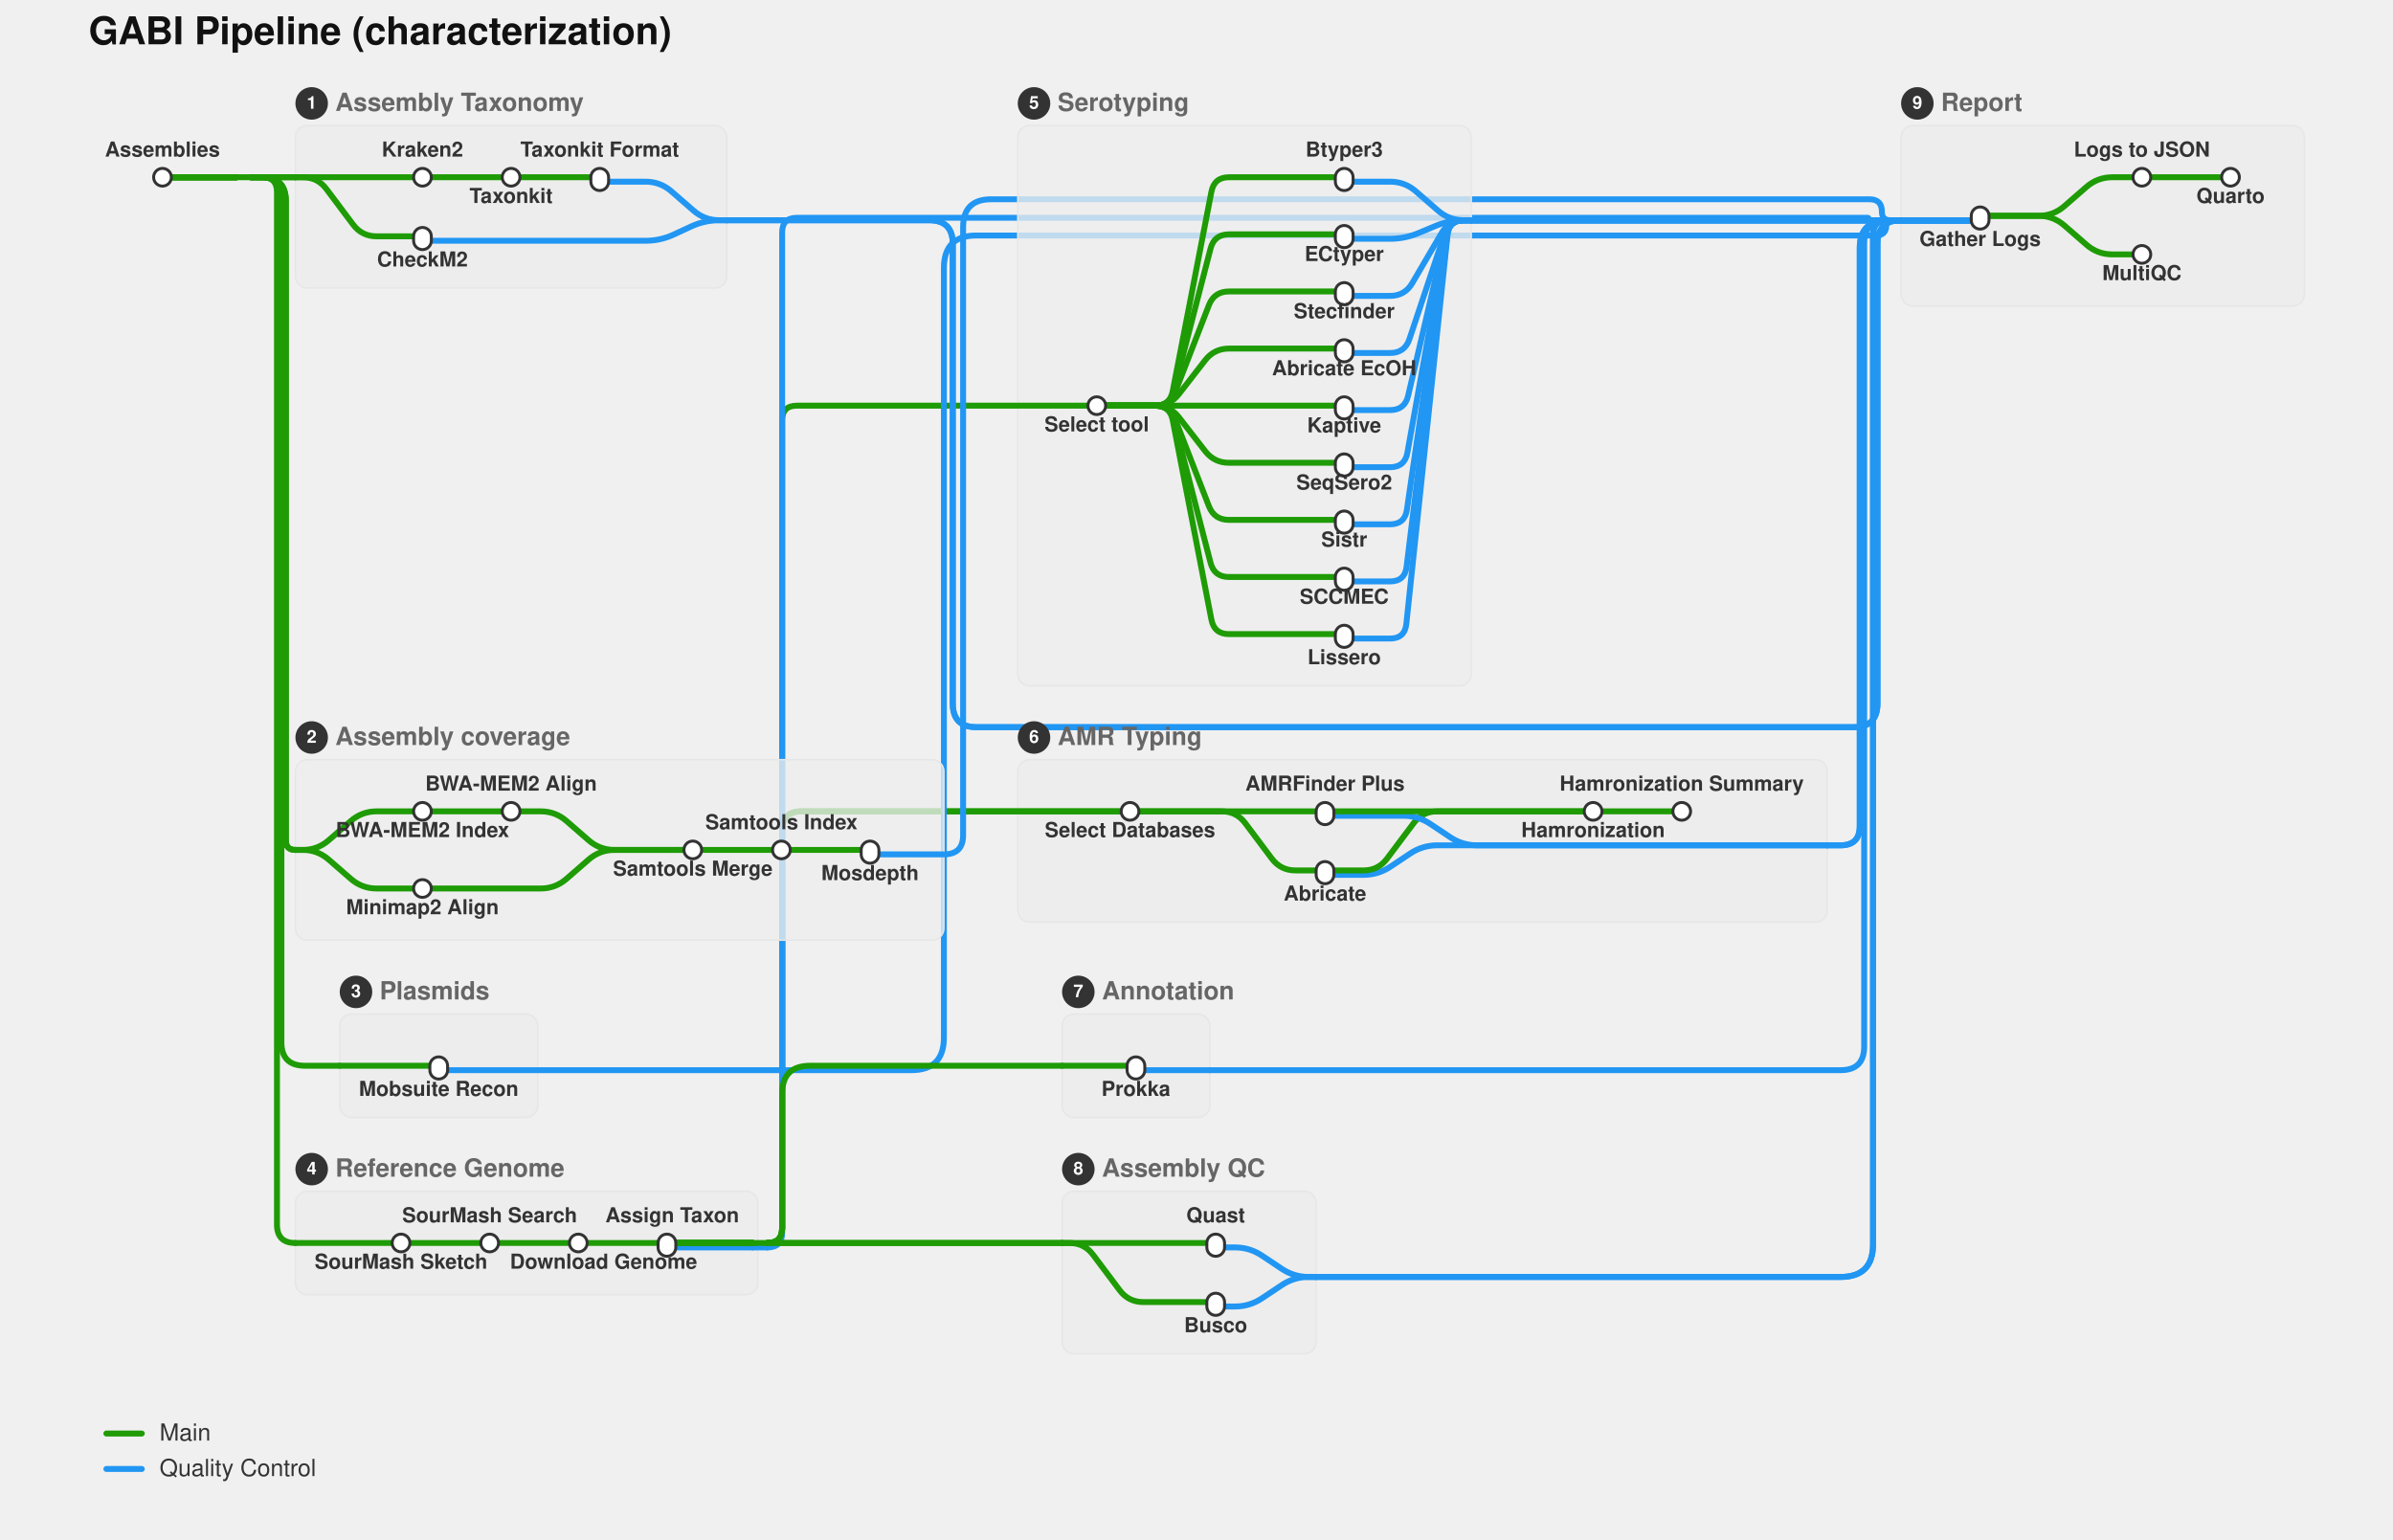
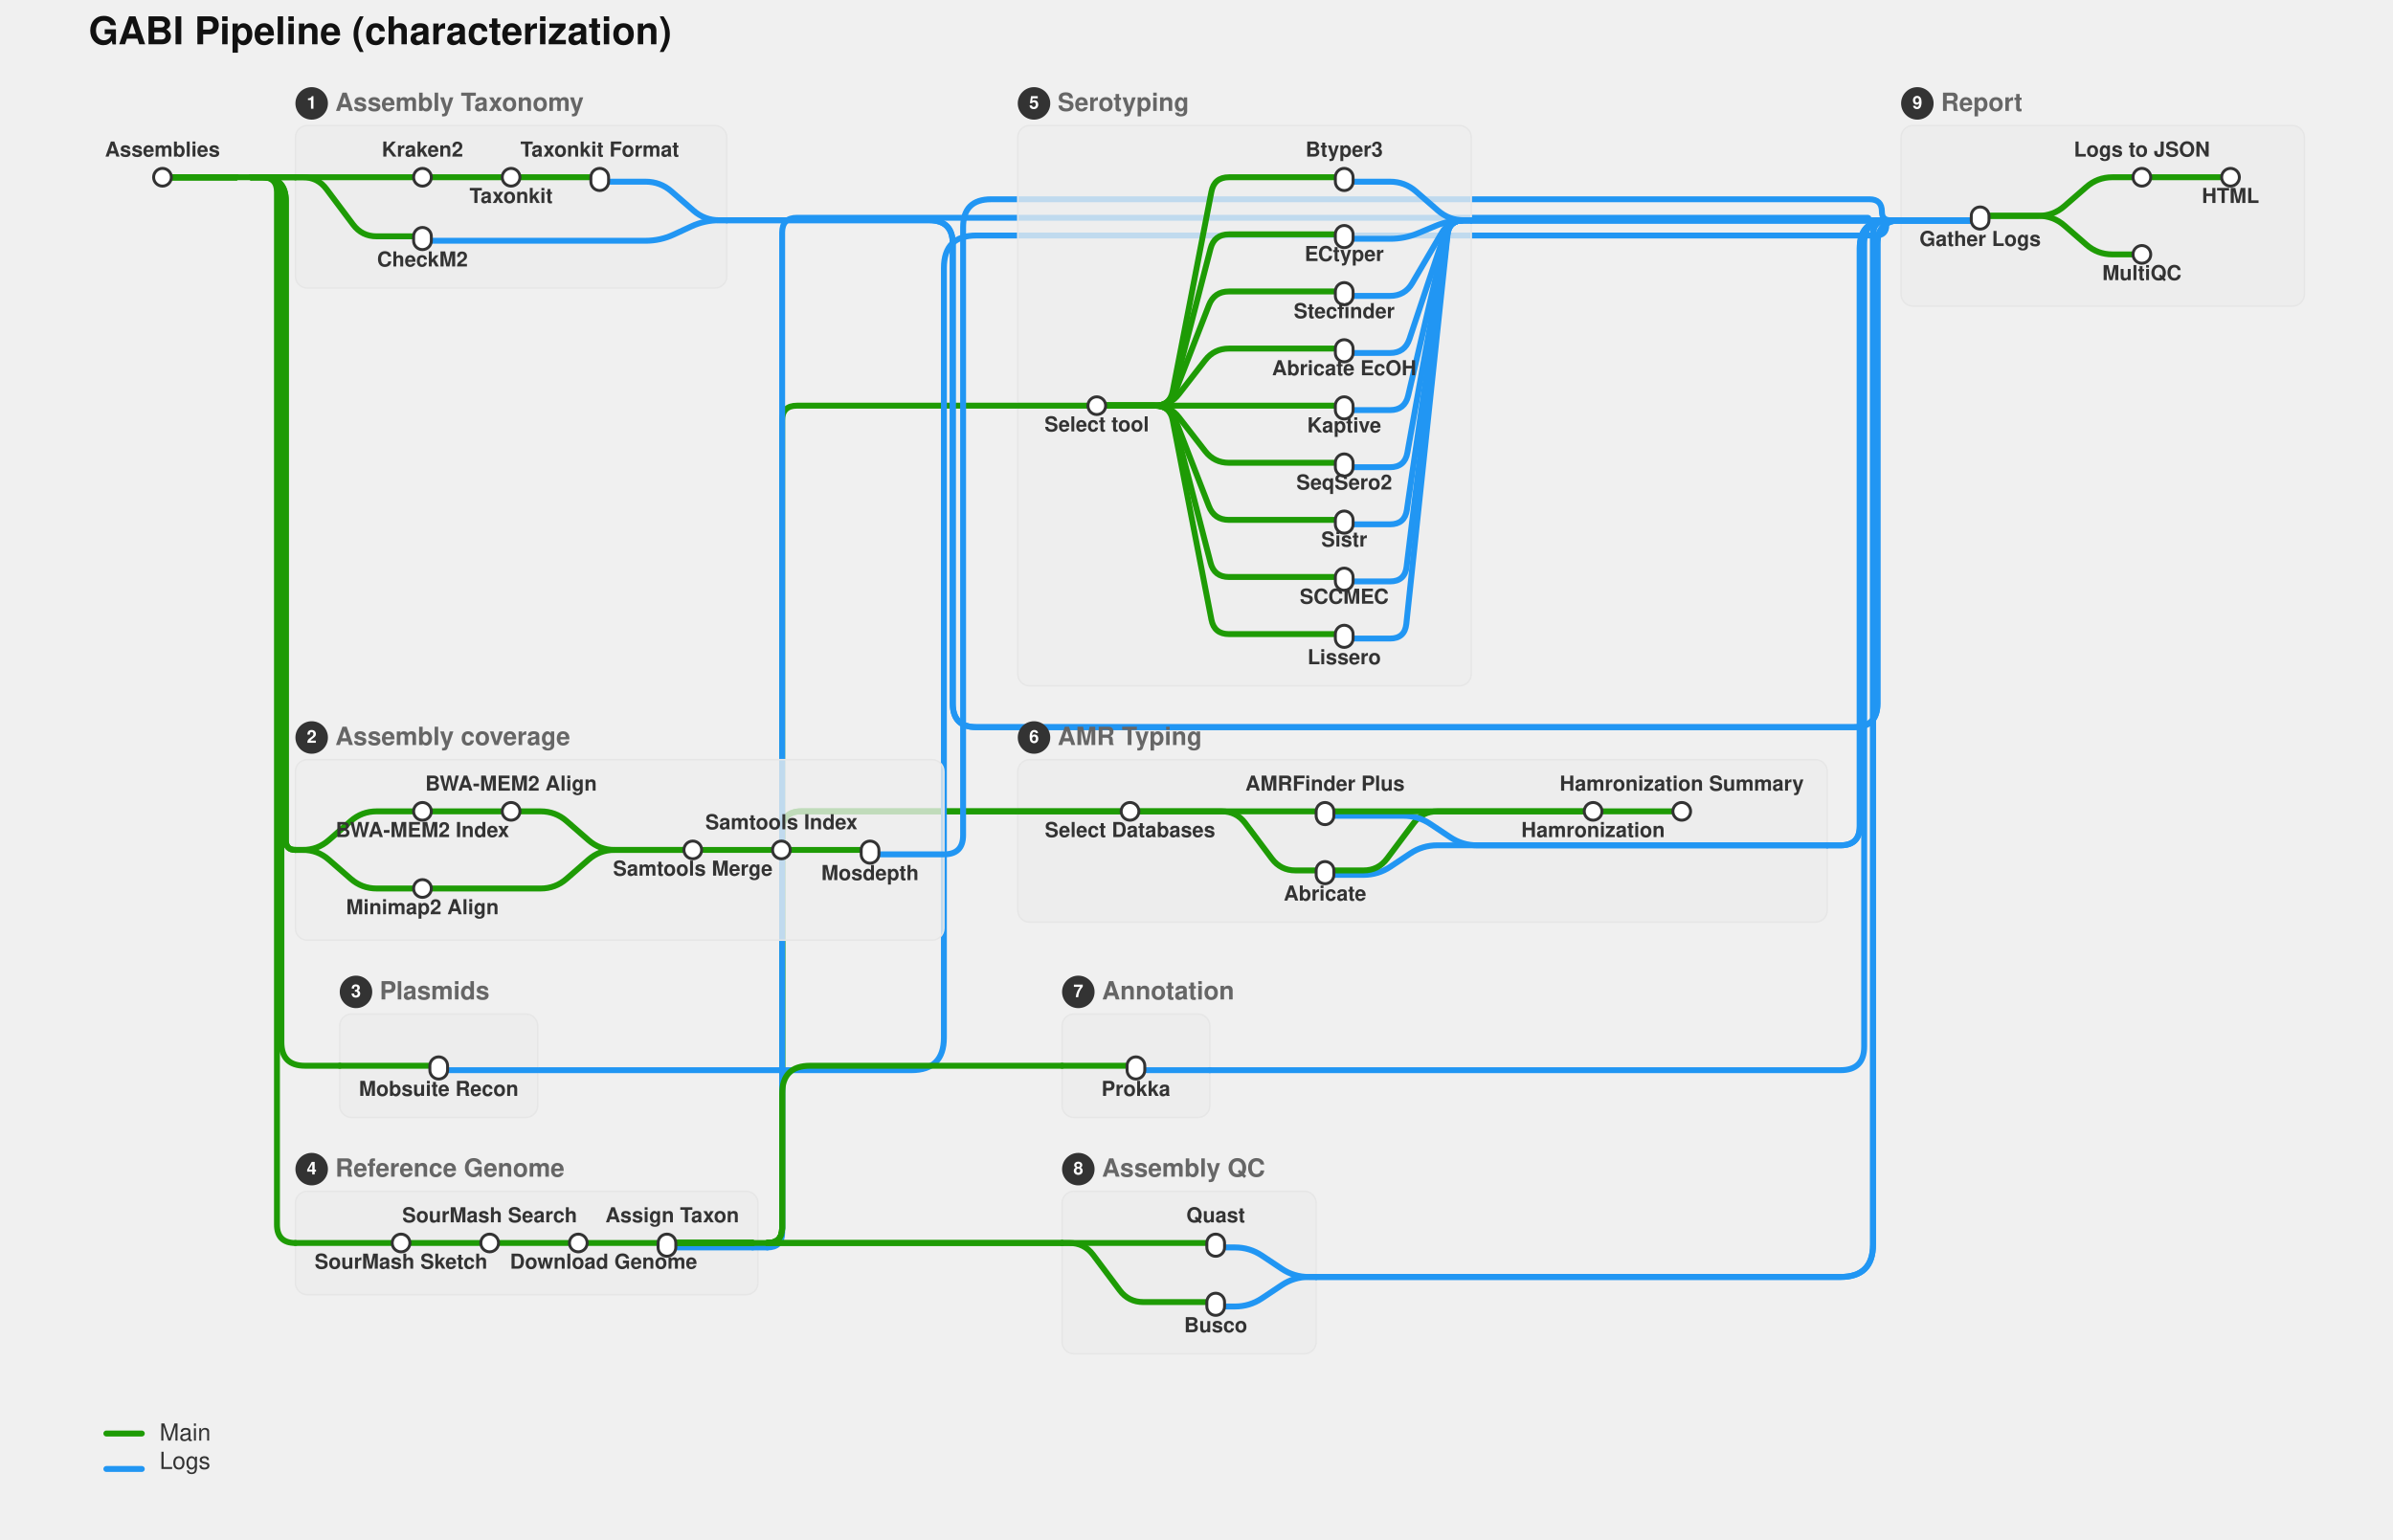
<svg xmlns="http://www.w3.org/2000/svg" width="1620" height="1042" viewBox="0 0 1620 1042" version="1.1" id="svg220">
  <defs id="defs1" />
  <style id="style1">@media (prefers-color-scheme: dark) {
    .nf-metro-section-label { fill: #d0d0d0; }
    .nf-metro-section-num-circle { fill: #777777; }
    .nf-metro-title { fill: #ffffff; }
}
</style>
  <path d="m 519.5,841.542 v 0 q 10,0 10,-10 v -546.888 q 0,-10 10,-10 H 689" stroke="#1e9b05" stroke-width="4" fill="none" stroke-linecap="round" stroke-linejoin="round" id="path44" />
  <path d="M519.5,841.542 L519.5,841.542 Q529.5,841.542,529.5,831.542 L529.5,562.309 Q529.5,549.309,542.5,549.309 L689.0,549.309" stroke="#1e9b05" stroke-width="4.0" fill="none" stroke-linecap="round" stroke-linejoin="round" id="path40" />
  <path d="M519.5,841.542 L519.5,841.542 Q529.5,841.542,529.5,831.542 L529.5,562.309 Q529.5,549.309,542.5,549.309 L689.0,549.309" stroke="#1e9b05" stroke-width="4.0" fill="none" stroke-linecap="round" stroke-linejoin="round" id="path41" />
  <path d="M364.0,724.542 L617.0,724.542 Q639.0,724.542,639.0,702.542 L639.0,181.443 Q639.0,159.443,661.0,159.443 L1269.901,159.443 Q1277.0,159.443,1277.0,152.343 L1277.0,152.343 Q1277.0,149.117,1280.227,149.117 L1287.0,149.117" stroke="#2196F3" stroke-width="4.0" fill="none" stroke-linecap="round" stroke-linejoin="round" id="path47" />
  <path d="M519.5,844.542 L519.5,844.542 Q529.5,844.542,529.5,834.542 L529.5,157.443 Q529.5,147.443,539.5,147.443 L1264.477,147.443 Q1265.0,147.443,1265.0,147.966 L1265.0,147.966 Q1265.0,149.117,1266.151,149.117 L1287.0,149.117" stroke="#2196F3" stroke-width="4.0" fill="none" stroke-linecap="round" stroke-linejoin="round" id="path25" />
  <path d="M639.0,578.426 L639.0,578.426 Q652.0,578.426,652.0,565.426 L652.0,153.914 Q652.0,134.914,671.0,134.914 L1265.567,134.914 Q1274.0,134.914,1274.0,143.347 L1274.0,143.347 Q1274.0,149.117,1279.77,149.117 L1287.0,149.117" stroke="#2196F3" stroke-width="4.0" fill="none" stroke-linecap="round" stroke-linejoin="round" id="path55" />
  <text x="60.0" y="30.0" font-size="26.0" fill="#111111" font-family="'Helvetica Neue', Helvetica, Arial, sans-serif" font-weight="bold" class="nf-metro-title" id="text1">GABI Pipeline (characterization)</text>
  <rect x="200.0" y="85.0" width="292.0" height="110.0" rx="8" ry="8" fill="#ededed" stroke="#e6e6e6" stroke-width="1.0" id="rect1" />
  <circle cx="211.0" cy="70.0" r="11" fill="#333333" class="nf-metro-section-num-circle" id="circle1" />
  <text x="211.0" y="70.0" font-size="12" fill="#ffffff" font-family="'Helvetica Neue', Helvetica, Arial, sans-serif" font-weight="bold" text-anchor="middle" dy="0.3em" id="text2">1</text>
  <text x="227.0" y="70.0" font-size="17.0" fill="#666666" font-family="'Helvetica Neue', Helvetica, Arial, sans-serif" font-weight="bold" dy="0.3em" class="nf-metro-section-label" id="text3">Assembly Taxonomy</text>
  <rect x="200.0" y="514.309" width="439.0" height="122.233" rx="8" ry="8" fill="#ededed" stroke="#e6e6e6" stroke-width="1.0" id="rect3" style="fill:#ededed;fill-opacity:0.78" />
  <circle cx="211.0" cy="499.309" r="11" fill="#333333" class="nf-metro-section-num-circle" id="circle3" />
  <text x="211.0" y="499.309" font-size="12" fill="#ffffff" font-family="'Helvetica Neue', Helvetica, Arial, sans-serif" font-weight="bold" text-anchor="middle" dy="0.3em" id="text4">2</text>
  <text x="227.0" y="499.309" font-size="17.0" fill="#666666" font-family="'Helvetica Neue', Helvetica, Arial, sans-serif" font-weight="bold" dy="0.3em" class="nf-metro-section-label" id="text5">Assembly coverage</text>
  <rect x="230.0" y="686.542" width="134.0" height="70.0" rx="8" ry="8" fill="#ededed" stroke="#e6e6e6" stroke-width="1.0" id="rect5" />
  <circle cx="241.0" cy="671.542" r="11" fill="#333333" class="nf-metro-section-num-circle" id="circle5" />
  <text x="241.0" y="671.542" font-size="12" fill="#ffffff" font-family="'Helvetica Neue', Helvetica, Arial, sans-serif" font-weight="bold" text-anchor="middle" dy="0.3em" id="text6">3</text>
  <text x="257.0" y="671.542" font-size="17.0" fill="#666666" font-family="'Helvetica Neue', Helvetica, Arial, sans-serif" font-weight="bold" dy="0.3em" class="nf-metro-section-label" id="text7">Plasmids</text>
  <rect x="200.0" y="806.542" width="313.1" height="70.0" rx="8" ry="8" fill="#ededed" stroke="#e6e6e6" stroke-width="1.0" id="rect7" />
  <circle cx="211.0" cy="791.542" r="11" fill="#333333" class="nf-metro-section-num-circle" id="circle7" />
  <text x="211.0" y="791.542" font-size="12" fill="#ffffff" font-family="'Helvetica Neue', Helvetica, Arial, sans-serif" font-weight="bold" text-anchor="middle" dy="0.3em" id="text8">4</text>
  <text x="227.0" y="791.542" font-size="17.0" fill="#666666" font-family="'Helvetica Neue', Helvetica, Arial, sans-serif" font-weight="bold" dy="0.3em" class="nf-metro-section-label" id="text9">Reference Genome</text>
  <rect x="689.0" y="85.0" width="307.0" height="379.309" rx="8" ry="8" fill="#ededed" stroke="#e6e6e6" stroke-width="1.0" id="rect9" style="fill:#ededed;fill-opacity:0.778" />
  <circle cx="700.0" cy="70.0" r="11" fill="#333333" class="nf-metro-section-num-circle" id="circle9" />
  <text x="700.0" y="70.0" font-size="12" fill="#ffffff" font-family="'Helvetica Neue', Helvetica, Arial, sans-serif" font-weight="bold" text-anchor="middle" dy="0.3em" id="text10">5</text>
  <text x="716.0" y="70.0" font-size="17.0" fill="#666666" font-family="'Helvetica Neue', Helvetica, Arial, sans-serif" font-weight="bold" dy="0.3em" class="nf-metro-section-label" id="text11">Serotyping</text>
  <rect x="689.0" y="514.309" width="548.0" height="110.0" rx="8" ry="8" fill="#ededed" stroke="#e6e6e6" stroke-width="1.0" id="rect11" />
  <rect x="719.0" y="686.542" width="100.0" height="70.0" rx="8" ry="8" fill="#ededed" stroke="#e6e6e6" stroke-width="1.0" id="rect13" />
  <circle cx="730.0" cy="671.542" r="11" fill="#333333" class="nf-metro-section-num-circle" id="circle13" />
  <text x="730.0" y="671.542" font-size="12" fill="#ffffff" font-family="'Helvetica Neue', Helvetica, Arial, sans-serif" font-weight="bold" text-anchor="middle" dy="0.3em" id="text14">7</text>
  <text x="746.0" y="671.542" font-size="17.0" fill="#666666" font-family="'Helvetica Neue', Helvetica, Arial, sans-serif" font-weight="bold" dy="0.3em" class="nf-metro-section-label" id="text15">Annotation</text>
  <rect x="719.0" y="806.542" width="172.0" height="110.0" rx="8" ry="8" fill="#ededed" stroke="#e6e6e6" stroke-width="1.0" id="rect15" />
  <circle cx="730.0" cy="791.542" r="11" fill="#333333" class="nf-metro-section-num-circle" id="circle15" />
  <text x="730.0" y="791.542" font-size="12" fill="#ffffff" font-family="'Helvetica Neue', Helvetica, Arial, sans-serif" font-weight="bold" text-anchor="middle" dy="0.3em" id="text16">8</text>
  <text x="746.0" y="791.542" font-size="17.0" fill="#666666" font-family="'Helvetica Neue', Helvetica, Arial, sans-serif" font-weight="bold" dy="0.3em" class="nf-metro-section-label" id="text17">Assembly QC</text>
  <rect x="1287.0" y="85.0" width="273.0" height="122.233" rx="8" ry="8" fill="#ededed" stroke="#e6e6e6" stroke-width="1.0" id="rect17" />
  <circle cx="1298.0" cy="70.0" r="11" fill="#333333" class="nf-metro-section-num-circle" id="circle17" />
  <text x="1298.0" y="70.0" font-size="12" fill="#ffffff" font-family="'Helvetica Neue', Helvetica, Arial, sans-serif" font-weight="bold" text-anchor="middle" dy="0.3em" id="text18">9</text>
  <text x="1314.0" y="70.0" font-size="17.0" fill="#666666" font-family="'Helvetica Neue', Helvetica, Arial, sans-serif" font-weight="bold" dy="0.3em" class="nf-metro-section-label" id="text19">Report</text>
  <path d="M823.0,884.542 L836.0,884.542 Q846.0,884.542,854.321,878.995 L867.679,870.089 Q876.0,864.542,886.0,864.542 L891.0,864.542" stroke="#2196F3" stroke-width="4.0" fill="none" stroke-linecap="round" stroke-linejoin="round" id="path19" />
  <path d="M891.0,864.542 L1246.0,864.542 Q1268.0,864.542,1268.0,842.542 L1268.0,159.117 Q1268.0,149.117,1278.0,149.117 L1287.0,149.117" stroke="#2196F3" stroke-width="4.0" fill="none" stroke-linecap="round" stroke-linejoin="round" id="path20" />
  <path d="M891.0,864.542 L1246.0,864.542 Q1268.0,864.542,1268.0,842.542 L1268.0,159.117 Q1268.0,149.117,1278.0,149.117 L1287.0,149.117" stroke="#2196F3" stroke-width="4.0" fill="none" stroke-linecap="round" stroke-linejoin="round" id="path21" />
  <path d="M823.0,844.542 L836.0,844.542 Q846.0,844.542,854.321,850.089 L867.679,858.995 Q876.0,864.542,886.0,864.542 L891.0,864.542" stroke="#2196F3" stroke-width="4.0" fill="none" stroke-linecap="round" stroke-linejoin="round" id="path22" />
  <path d="M451.5,844.542 L509.5,844.542" stroke="#2196F3" stroke-width="4.0" stroke-linecap="round" id="path23" />
  <path d="M509.5,844.542 L519.5,844.542" stroke="#2196F3" stroke-width="4.0" stroke-linecap="round" id="path24" />
  <path d="M271.5,841.542 L331.5,841.542" stroke="#1e9b05" stroke-width="4.0" stroke-linecap="round" id="path26" />
  <path d="M331.5,841.542 L391.5,841.542" stroke="#1e9b05" stroke-width="4.0" stroke-linecap="round" id="path27" />
  <path d="M391.5,841.542 L451.5,841.542" stroke="#1e9b05" stroke-width="4.0" stroke-linecap="round" id="path28" />
  <path d="M200.0,841.542 L271.5,841.542" stroke="#1e9b05" stroke-width="4.0" stroke-linecap="round" id="path29" />
  <path d="M451.5,841.542 L509.5,841.542" stroke="#1e9b05" stroke-width="4.0" stroke-linecap="round" id="path30" />
  <path d="M451.5,841.542 L509.5,841.542" stroke="#1e9b05" stroke-width="4.0" stroke-linecap="round" id="path31" />
  <path d="M451.5,841.542 L509.5,841.542" stroke="#1e9b05" stroke-width="4.0" stroke-linecap="round" id="path32" />
  <path d="M719.0,841.542 L823.0,841.542" stroke="#1e9b05" stroke-width="4.0" stroke-linecap="round" id="path33" />
  <path d="M451.5,841.542 L509.5,841.542" stroke="#1e9b05" stroke-width="4.0" stroke-linecap="round" id="path34" />
  <path d="M719.0,841.542 L724.0,841.542 Q734.0,841.542,740.0,849.542 L758.0,873.542 Q764.0,881.542,774.0,881.542 L823.0,881.542" stroke="#1e9b05" stroke-width="4.0" fill="none" stroke-linecap="round" stroke-linejoin="round" id="path35" />
  <path d="M451.5,841.542 L509.5,841.542" stroke="#1e9b05" stroke-width="4.0" stroke-linecap="round" id="path36" />
  <path d="M451.5,841.542 L509.5,841.542" stroke="#1e9b05" stroke-width="4.0" stroke-linecap="round" id="path37" />
  <path d="M509.5,841.542 L519.5,841.542" stroke="#1e9b05" stroke-width="4.0" stroke-linecap="round" id="path38" />
  <path d="M519.5,841.542 L519.5,841.542 Q529.5,841.542,529.5,831.542 L529.5,740.542 Q529.5,721.542,548.5,721.542 L719.0,721.542" stroke="#1e9b05" stroke-width="4.0" fill="none" stroke-linecap="round" stroke-linejoin="round" id="path39" />
  <path d="M519.5,841.542 L719.0,841.542" stroke="#1e9b05" stroke-width="4.0" stroke-linecap="round" id="path42" />
  <path d="M519.5,841.542 L719.0,841.542" stroke="#1e9b05" stroke-width="4.0" stroke-linecap="round" id="path43" />
  <path d="M297.0,724.542 L364.0,724.542" stroke="#2196F3" stroke-width="4.0" stroke-linecap="round" id="path45" />
  <path d="M769.0,724.542 L819.0,724.542" stroke="#2196F3" stroke-width="4.0" stroke-linecap="round" id="path46" />
  <path d="M819.0,724.542 L1246.0,724.542 Q1262.0,724.542,1262.0,708.542 L1262.0,165.117 Q1262.0,149.117,1278.0,149.117 L1287.0,149.117" stroke="#2196F3" stroke-width="4.0" fill="none" stroke-linecap="round" stroke-linejoin="round" id="path48" />
  <path d="M230.0,721.542 L297.0,721.542" stroke="#1e9b05" stroke-width="4.0" stroke-linecap="round" id="path49" />
  <path d="M719.0,721.542 L769.0,721.542" stroke="#1e9b05" stroke-width="4.0" stroke-linecap="round" id="path50" />
  <path d="M286.0,601.542 L366.0,601.542 Q376.0,601.542,383.542,594.976 L398.458,581.992 Q406.0,575.426,416.0,575.426 L469.0,575.426" stroke="#1e9b05" stroke-width="4.0" fill="none" stroke-linecap="round" stroke-linejoin="round" id="path51" />
  <path d="M897.0,592.309 L923.0,592.309 Q933.0,592.309,941.321,586.762 L954.679,577.856 Q963.0,572.309,973.0,572.309 L1237.0,572.309" stroke="#2196F3" stroke-width="4.0" fill="none" stroke-linecap="round" stroke-linejoin="round" id="path52" />
  <path d="M897.0,589.309 L923.0,589.309 Q933.0,589.309,939.0,581.309 L957.0,557.309 Q963.0,549.309,973.0,549.309 L1078.5,549.309" stroke="#1e9b05" stroke-width="4.0" fill="none" stroke-linecap="round" stroke-linejoin="round" id="path53" />
  <path d="M589.0,578.426 L639.0,578.426" stroke="#2196F3" stroke-width="4.0" stroke-linecap="round" id="path54" />
  <path d="M469.0,575.426 L529.0,575.426" stroke="#1e9b05" stroke-width="4.0" stroke-linecap="round" id="path56" />
  <path d="M529.0,575.426 L589.0,575.426" stroke="#1e9b05" stroke-width="4.0" stroke-linecap="round" id="path57" />
  <path d="M200.0,575.426 L205.0,575.426 Q215.0,575.426,222.542,568.86 L237.458,555.875 Q245.0,549.309,255.0,549.309 L286.0,549.309" stroke="#1e9b05" stroke-width="4.0" fill="none" stroke-linecap="round" stroke-linejoin="round" id="path58" />
  <path d="M200.0,575.426 L205.0,575.426 Q215.0,575.426,222.542,581.992 L237.458,594.976 Q245.0,601.542,255.0,601.542 L286.0,601.542" stroke="#1e9b05" stroke-width="4.0" fill="none" stroke-linecap="round" stroke-linejoin="round" id="path59" />
  <path d="M1237.0,572.309 L1246.0,572.309 Q1259.0,572.309,1259.0,559.309 L1259.0,168.117 Q1259.0,149.117,1278.0,149.117 L1287.0,149.117" stroke="#2196F3" stroke-width="4.0" fill="none" stroke-linecap="round" stroke-linejoin="round" id="path60" />
  <path d="M1237.0,572.309 L1246.0,572.309 Q1259.0,572.309,1259.0,559.309 L1259.0,168.117 Q1259.0,149.117,1278.0,149.117 L1287.0,149.117" stroke="#2196F3" stroke-width="4.0" fill="none" stroke-linecap="round" stroke-linejoin="round" id="path61" />
  <path d="M897.0,552.309 L950.0,552.309 Q960.0,552.309,968.321,557.856 L981.679,566.762 Q990.0,572.309,1000.0,572.309 L1237.0,572.309" stroke="#2196F3" stroke-width="4.0" fill="none" stroke-linecap="round" stroke-linejoin="round" id="path62" />
  <path d="M286.0,549.309 L346.0,549.309" stroke="#1e9b05" stroke-width="4.0" stroke-linecap="round" id="path63" />
  <path d="M346.0,549.309 L366.0,549.309 Q376.0,549.309,383.542,555.875 L398.458,568.86 Q406.0,575.426,416.0,575.426 L469.0,575.426" stroke="#1e9b05" stroke-width="4.0" fill="none" stroke-linecap="round" stroke-linejoin="round" id="path64" />
  <path d="M765.0,549.309 L897.0,549.309" stroke="#1e9b05" stroke-width="4.0" stroke-linecap="round" id="path65" />
  <path d="M765.0,549.309 L827.0,549.309 Q837.0,549.309,843.0,557.309 L861.0,581.309 Q867.0,589.309,877.0,589.309 L897.0,589.309" stroke="#1e9b05" stroke-width="4.0" fill="none" stroke-linecap="round" stroke-linejoin="round" id="path66" />
  <path d="M897.0,549.309 L1078.5,549.309" stroke="#1e9b05" stroke-width="4.0" stroke-linecap="round" id="path67" />
  <path d="M1078.5,549.309 L1138.5,549.309" stroke="#1e9b05" stroke-width="4.0" stroke-linecap="round" id="path68" />
  <path d="M689.0,549.309 L765.0,549.309" stroke="#1e9b05" stroke-width="4.0" stroke-linecap="round" id="path69" />
  <path d="M689.0,549.309 L765.0,549.309" stroke="#1e9b05" stroke-width="4.0" stroke-linecap="round" id="path70" />
  <path d="M910.0,432.309 L941.0,432.309 Q951.0,432.309,952.053,422.365 L979.947,159.061 Q981.0,149.117,991.0,149.117 L996.0,149.117" stroke="#2196F3" stroke-width="4.0" fill="none" stroke-linecap="round" stroke-linejoin="round" id="path71" />
  <path d="M910.0,393.645 L941.0,393.645 Q951.0,393.645,952.218,383.72 L979.782,159.042 Q981.0,149.117,991.0,149.117 L996.0,149.117" stroke="#2196F3" stroke-width="4.0" fill="none" stroke-linecap="round" stroke-linejoin="round" id="path72" />
  <path d="M910.0,354.982 L941.0,354.982 Q951.0,354.982,952.442,345.086 L979.558,159.012 Q981.0,149.117,991.0,149.117 L996.0,149.117" stroke="#2196F3" stroke-width="4.0" fill="none" stroke-linecap="round" stroke-linejoin="round" id="path73" />
  <path d="M910.0,316.318 L941.0,316.318 Q951.0,316.318,952.766,306.475 L979.234,158.959 Q981.0,149.117,991.0,149.117 L996.0,149.117" stroke="#2196F3" stroke-width="4.0" fill="none" stroke-linecap="round" stroke-linejoin="round" id="path74" />
  <path d="M910.0,277.655 L941.0,277.655 Q951.0,277.655,953.273,267.916 L978.727,158.855 Q981.0,149.117,991.0,149.117 L996.0,149.117" stroke="#2196F3" stroke-width="4.0" fill="none" stroke-linecap="round" stroke-linejoin="round" id="path75" />
  <path d="M742.5,274.655 L782.0,274.655 Q792.0,274.655,793.904,264.838 L820.096,129.817 Q822.0,120.0,832.0,120.0 L910.0,120.0" stroke="#1e9b05" stroke-width="4.0" fill="none" stroke-linecap="round" stroke-linejoin="round" id="path76" />
  <path d="M742.5,274.655 L782.0,274.655 Q792.0,274.655,794.504,264.973 L819.496,168.345 Q822.0,158.664,832.0,158.664 L910.0,158.664" stroke="#1e9b05" stroke-width="4.0" fill="none" stroke-linecap="round" stroke-linejoin="round" id="path77" />
  <path d="M742.5,274.655 L782.0,274.655 Q792.0,274.655,795.617,265.332 L818.383,206.65 Q822.0,197.327,832.0,197.327 L910.0,197.327" stroke="#1e9b05" stroke-width="4.0" fill="none" stroke-linecap="round" stroke-linejoin="round" id="path78" />
  <path d="M742.5,274.655 L782.0,274.655 Q792.0,274.655,798.13,266.754 L815.87,243.892 Q822.0,235.991,832.0,235.991 L910.0,235.991" stroke="#1e9b05" stroke-width="4.0" fill="none" stroke-linecap="round" stroke-linejoin="round" id="path79" />
  <path d="M742.5,274.655 L910.0,274.655" stroke="#1e9b05" stroke-width="4.0" stroke-linecap="round" id="path80" />
  <path d="M742.5,274.655 L782.0,274.655 Q792.0,274.655,798.13,282.555 L815.87,305.418 Q822.0,313.318,832.0,313.318 L910.0,313.318" stroke="#1e9b05" stroke-width="4.0" fill="none" stroke-linecap="round" stroke-linejoin="round" id="path81" />
  <path d="M742.5,274.655 L782.0,274.655 Q792.0,274.655,795.617,283.978 L818.383,342.659 Q822.0,351.982,832.0,351.982 L910.0,351.982" stroke="#1e9b05" stroke-width="4.0" fill="none" stroke-linecap="round" stroke-linejoin="round" id="path82" />
  <path d="M742.5,274.655 L782.0,274.655 Q792.0,274.655,794.504,284.336 L819.496,380.964 Q822.0,390.645,832.0,390.645 L910.0,390.645" stroke="#1e9b05" stroke-width="4.0" fill="none" stroke-linecap="round" stroke-linejoin="round" id="path83" />
  <path d="M742.5,274.655 L782.0,274.655 Q792.0,274.655,793.904,284.472 L820.096,419.492 Q822.0,429.309,832.0,429.309 L910.0,429.309" stroke="#1e9b05" stroke-width="4.0" fill="none" stroke-linecap="round" stroke-linejoin="round" id="path84" />
  <path d="M689.0,274.655 L742.5,274.655" stroke="#1e9b05" stroke-width="4.0" stroke-linecap="round" id="path85" />
  <path d="M910.0,238.991 L941.0,238.991 Q951.0,238.991,954.166,229.505 L977.834,158.602 Q981.0,149.117,991.0,149.117 L996.0,149.117" stroke="#2196F3" stroke-width="4.0" fill="none" stroke-linecap="round" stroke-linejoin="round" id="path86" />
  <path d="M910.0,200.327 L941.0,200.327 Q951.0,200.327,956.055,191.699 L975.945,157.745 Q981.0,149.117,991.0,149.117 L996.0,149.117" stroke="#2196F3" stroke-width="4.0" fill="none" stroke-linecap="round" stroke-linejoin="round" id="path87" />
  <path d="M286.0,163.0 L437.0,163.0 Q447.0,163.0,456.075,158.8 L467.925,153.316 Q477.0,149.117,487.0,149.117 L492.0,149.117" stroke="#2196F3" stroke-width="4.0" fill="none" stroke-linecap="round" stroke-linejoin="round" id="path88" />
  <path d="M910.0,161.664 L941.0,161.664 Q951.0,161.664,960.226,157.805 L971.774,152.975 Q981.0,149.117,991.0,149.117 L996.0,149.117" stroke="#2196F3" stroke-width="4.0" fill="none" stroke-linecap="round" stroke-linejoin="round" id="path89" />
  <path d="M1287.0,149.117 L1340.5,149.117" stroke="#2196F3" stroke-width="4.0" stroke-linecap="round" id="path90" />
  <path d="M1287.0,149.117 L1340.5,149.117" stroke="#2196F3" stroke-width="4.0" stroke-linecap="round" id="path91" />
  <path d="M1287.0,149.117 L1340.5,149.117" stroke="#2196F3" stroke-width="4.0" stroke-linecap="round" id="path92" />
  <path d="M1287.0,149.117 L1340.5,149.117" stroke="#2196F3" stroke-width="4.0" stroke-linecap="round" id="path93" />
  <path d="M1287.0,149.117 L1340.5,149.117" stroke="#2196F3" stroke-width="4.0" stroke-linecap="round" id="path94" />
  <path d="M1287.0,149.117 L1340.5,149.117" stroke="#2196F3" stroke-width="4.0" stroke-linecap="round" id="path95" />
  <path d="M1287.0,149.117 L1340.5,149.117" stroke="#2196F3" stroke-width="4.0" stroke-linecap="round" id="path96" />
  <path d="M1287.0,149.117 L1340.5,149.117" stroke="#2196F3" stroke-width="4.0" stroke-linecap="round" id="path97" />
  <path d="M1287.0,149.117 L1340.5,149.117" stroke="#2196F3" stroke-width="4.0" stroke-linecap="round" id="path98" />
  <path d="M1287.0,149.117 L1340.5,149.117" stroke="#2196F3" stroke-width="4.0" stroke-linecap="round" id="path99" />
  <path d="M1287.0,149.117 L1340.5,149.117" stroke="#2196F3" stroke-width="4.0" stroke-linecap="round" id="path100" />
  <path d="M1287.0,149.117 L1340.5,149.117" stroke="#2196F3" stroke-width="4.0" stroke-linecap="round" id="path101" />
  <path d="M1287.0,149.117 L1340.5,149.117" stroke="#2196F3" stroke-width="4.0" stroke-linecap="round" id="path102" />
  <path d="M1287.0,149.117 L1340.5,149.117" stroke="#2196F3" stroke-width="4.0" stroke-linecap="round" id="path103" />
  <path d="M1287.0,149.117 L1340.5,149.117" stroke="#2196F3" stroke-width="4.0" stroke-linecap="round" id="path104" />
  <path d="M1287.0,149.117 L1340.5,149.117" stroke="#2196F3" stroke-width="4.0" stroke-linecap="round" id="path105" />
  <path d="M1287.0,149.117 L1340.5,149.117" stroke="#2196F3" stroke-width="4.0" stroke-linecap="round" id="path106" />
  <path d="M1287.0,149.117 L1340.5,149.117" stroke="#2196F3" stroke-width="4.0" stroke-linecap="round" id="path107" />
  <path d="M1287.0,149.117 L1340.5,149.117" stroke="#2196F3" stroke-width="4.0" stroke-linecap="round" id="path108" />
  <path d="M492.0,149.117 L629.0,149.117 Q645.0,149.117,645.0,165.117 L645.0,476.309 Q645.0,492.309,661.0,492.309 L1255.0,492.309 Q1271.0,492.309,1271.0,476.309 L1271.0,165.117 Q1271.0,149.117,1287.0,149.117 L1287.0,149.117" stroke="#2196F3" stroke-width="4.0" fill="none" stroke-linecap="round" stroke-linejoin="round" id="path109" />
  <path d="M492.0,149.117 L629.0,149.117 Q645.0,149.117,645.0,165.117 L645.0,476.309 Q645.0,492.309,661.0,492.309 L1255.0,492.309 Q1271.0,492.309,1271.0,476.309 L1271.0,165.117 Q1271.0,149.117,1287.0,149.117 L1287.0,149.117" stroke="#2196F3" stroke-width="4.0" fill="none" stroke-linecap="round" stroke-linejoin="round" id="path110" />
  <path d="M996.0,149.117 L1287.0,149.117" stroke="#2196F3" stroke-width="4.0" stroke-linecap="round" id="path111" />
  <path d="M996.0,149.117 L1287.0,149.117" stroke="#2196F3" stroke-width="4.0" stroke-linecap="round" id="path112" />
  <path d="M996.0,149.117 L1287.0,149.117" stroke="#2196F3" stroke-width="4.0" stroke-linecap="round" id="path113" />
  <path d="M996.0,149.117 L1287.0,149.117" stroke="#2196F3" stroke-width="4.0" stroke-linecap="round" id="path114" />
  <path d="M996.0,149.117 L1287.0,149.117" stroke="#2196F3" stroke-width="4.0" stroke-linecap="round" id="path115" />
  <path d="M996.0,149.117 L1287.0,149.117" stroke="#2196F3" stroke-width="4.0" stroke-linecap="round" id="path116" />
  <path d="M996.0,149.117 L1287.0,149.117" stroke="#2196F3" stroke-width="4.0" stroke-linecap="round" id="path117" />
  <path d="M996.0,149.117 L1287.0,149.117" stroke="#2196F3" stroke-width="4.0" stroke-linecap="round" id="path118" />
  <path d="M996.0,149.117 L1287.0,149.117" stroke="#2196F3" stroke-width="4.0" stroke-linecap="round" id="path119" />
  <path d="M1340.5,146.117 L1380.0,146.117 Q1390.0,146.117,1397.542,139.55 L1412.458,126.566 Q1420.0,120.0,1430.0,120.0 L1450.0,120.0" stroke="#1e9b05" stroke-width="4.0" fill="none" stroke-linecap="round" stroke-linejoin="round" id="path120" />
  <path d="M1340.5,146.117 L1380.0,146.117 Q1390.0,146.117,1397.542,152.683 L1412.458,165.667 Q1420.0,172.233,1430.0,172.233 L1450.0,172.233" stroke="#1e9b05" stroke-width="4.0" fill="none" stroke-linecap="round" stroke-linejoin="round" id="path121" />
  <path d="M406.0,123.0 L437.0,123.0 Q447.0,123.0,454.542,129.566 L469.458,142.55 Q477.0,149.117,487.0,149.117 L492.0,149.117" stroke="#2196F3" stroke-width="4.0" fill="none" stroke-linecap="round" stroke-linejoin="round" id="path122" />
  <path d="M910.0,123.0 L941.0,123.0 Q951.0,123.0,958.542,129.566 L973.458,142.55 Q981.0,149.117,991.0,149.117 L996.0,149.117" stroke="#2196F3" stroke-width="4.0" fill="none" stroke-linecap="round" stroke-linejoin="round" id="path123" />
  <path d="M286.0,120.0 L346.0,120.0" stroke="#1e9b05" stroke-width="4.0" stroke-linecap="round" id="path124" />
  <path d="M346.0,120.0 L406.0,120.0" stroke="#1e9b05" stroke-width="4.0" stroke-linecap="round" id="path125" />
  <path d="M1450.0,120.0 L1510.0,120.0" stroke="#1e9b05" stroke-width="4.0" stroke-linecap="round" id="path126" />
  <path d="M110.0,120.0 L160.0,120.0" stroke="#1e9b05" stroke-width="4.0" stroke-linecap="round" id="path127" />
  <path d="M200.0,120.0 L205.0,120.0 Q215.0,120.0,221.0,128.0 L239.0,152.0 Q245.0,160.0,255.0,160.0 L286.0,160.0" stroke="#1e9b05" stroke-width="4.0" fill="none" stroke-linecap="round" stroke-linejoin="round" id="path128" />
  <path d="M110.0,120.0 L160.0,120.0" stroke="#1e9b05" stroke-width="4.0" stroke-linecap="round" id="path129" />
  <path d="M110.0,120.0 L160.0,120.0" stroke="#1e9b05" stroke-width="4.0" stroke-linecap="round" id="path130" />
  <path d="M110.0,120.0 L160.0,120.0" stroke="#1e9b05" stroke-width="4.0" stroke-linecap="round" id="path131" />
  <path d="M110.0,120.0 L160.0,120.0" stroke="#1e9b05" stroke-width="4.0" stroke-linecap="round" id="path132" />
  <path d="M110.0,120.0 L160.0,120.0" stroke="#1e9b05" stroke-width="4.0" stroke-linecap="round" id="path133" />
  <path d="M200.0,120.0 L286.0,120.0" stroke="#1e9b05" stroke-width="4.0" stroke-linecap="round" id="path134" />
  <path d="M160.0,120.0 L170.0,120.0" stroke="#1e9b05" stroke-width="4.0" stroke-linecap="round" id="path135" />
  <path d="M170.0,120.0 L200.0,120.0" stroke="#1e9b05" stroke-width="4.0" stroke-linecap="round" id="path136" />
  <path d="M170.0,120.0 L200.0,120.0" stroke="#1e9b05" stroke-width="4.0" stroke-linecap="round" id="path137" />
  <path d="M170.0,120.0 L177.5,120.0 Q193.5,120.0,193.5,136.0 L193.5,568.926 Q193.5,575.426,200.0,575.426 L200.0,575.426" stroke="#1e9b05" stroke-width="4.0" fill="none" stroke-linecap="round" stroke-linejoin="round" id="path138" />
  <path d="M170.0,120.0 L177.5,120.0 Q193.5,120.0,193.5,136.0 L193.5,568.926 Q193.5,575.426,200.0,575.426 L200.0,575.426" stroke="#1e9b05" stroke-width="4.0" fill="none" stroke-linecap="round" stroke-linejoin="round" id="path139" />
  <path d="M170.0,120.0 L177.5,120.0 Q190.5,120.0,190.5,133.0 L190.5,705.542 Q190.5,721.542,206.5,721.542 L230.0,721.542" stroke="#1e9b05" stroke-width="4.0" fill="none" stroke-linecap="round" stroke-linejoin="round" id="path140" />
  <path d="M170.0,120.0 L177.5,120.0 Q187.5,120.0,187.5,130.0 L187.5,829.042 Q187.5,841.542,200.0,841.542 L200.0,841.542" stroke="#1e9b05" stroke-width="4.0" fill="none" stroke-linecap="round" stroke-linejoin="round" id="path141" />
  <rect x="104.0" y="114.0" width="12.0" height="12.0" rx="6.0" ry="6.0" fill="#ffffff" stroke="#333333" stroke-width="2.0" id="rect141" />
  <rect x="280.0" y="114.0" width="12.0" height="12.0" rx="6.0" ry="6.0" fill="#ffffff" stroke="#333333" stroke-width="2.0" id="rect142" />
  <rect x="340.0" y="114.0" width="12.0" height="12.0" rx="6.0" ry="6.0" fill="#ffffff" stroke="#333333" stroke-width="2.0" id="rect143" />
  <rect x="400.0" y="114.0" width="12.0" height="15.0" rx="6.0" ry="6.0" fill="#ffffff" stroke="#333333" stroke-width="2.0" id="rect144" />
  <rect x="280.0" y="154.0" width="12.0" height="15.0" rx="6.0" ry="6.0" fill="#ffffff" stroke="#333333" stroke-width="2.0" id="rect145" />
  <rect x="280.0" y="543.309" width="12.0" height="12.0" rx="6.0" ry="6.0" fill="#ffffff" stroke="#333333" stroke-width="2.0" id="rect146" />
  <rect x="340.0" y="543.309" width="12.0" height="12.0" rx="6.0" ry="6.0" fill="#ffffff" stroke="#333333" stroke-width="2.0" id="rect147" />
  <rect x="280.0" y="595.542" width="12.0" height="12.0" rx="6.0" ry="6.0" fill="#ffffff" stroke="#333333" stroke-width="2.0" id="rect148" />
  <rect x="463.0" y="569.426" width="12.0" height="12.0" rx="6.0" ry="6.0" fill="#ffffff" stroke="#333333" stroke-width="2.0" id="rect149" />
  <rect x="523.0" y="569.426" width="12.0" height="12.0" rx="6.0" ry="6.0" fill="#ffffff" stroke="#333333" stroke-width="2.0" id="rect150" />
  <rect x="583.0" y="569.426" width="12.0" height="15.0" rx="6.0" ry="6.0" fill="#ffffff" stroke="#333333" stroke-width="2.0" id="rect151" />
  <rect x="291.0" y="715.542" width="12.0" height="15.0" rx="6.0" ry="6.0" fill="#ffffff" stroke="#333333" stroke-width="2.0" id="rect152" />
  <rect x="265.5" y="835.542" width="12.0" height="12.0" rx="6.0" ry="6.0" fill="#ffffff" stroke="#333333" stroke-width="2.0" id="rect153" />
  <rect x="325.5" y="835.542" width="12.0" height="12.0" rx="6.0" ry="6.0" fill="#ffffff" stroke="#333333" stroke-width="2.0" id="rect154" />
  <rect x="385.5" y="835.542" width="12.0" height="12.0" rx="6.0" ry="6.0" fill="#ffffff" stroke="#333333" stroke-width="2.0" id="rect155" />
  <rect x="445.5" y="835.542" width="12.0" height="15.0" rx="6.0" ry="6.0" fill="#ffffff" stroke="#333333" stroke-width="2.0" id="rect156" />
  <rect x="736.5" y="268.655" width="12.0" height="12.0" rx="6.0" ry="6.0" fill="#ffffff" stroke="#333333" stroke-width="2.0" id="rect157" />
  <rect x="904.0" y="114.0" width="12.0" height="15.0" rx="6.0" ry="6.0" fill="#ffffff" stroke="#333333" stroke-width="2.0" id="rect158" />
  <rect x="904.0" y="152.664" width="12.0" height="15.0" rx="6.0" ry="6.0" fill="#ffffff" stroke="#333333" stroke-width="2.0" id="rect159" />
  <rect x="904.0" y="191.327" width="12.0" height="15.0" rx="6.0" ry="6.0" fill="#ffffff" stroke="#333333" stroke-width="2.0" id="rect160" />
  <rect x="904.0" y="229.991" width="12.0" height="15.0" rx="6.0" ry="6.0" fill="#ffffff" stroke="#333333" stroke-width="2.0" id="rect161" />
  <rect x="904.0" y="268.655" width="12.0" height="15.0" rx="6.0" ry="6.0" fill="#ffffff" stroke="#333333" stroke-width="2.0" id="rect162" />
  <rect x="904.0" y="307.318" width="12.0" height="15.0" rx="6.0" ry="6.0" fill="#ffffff" stroke="#333333" stroke-width="2.0" id="rect163" />
  <rect x="904.0" y="345.982" width="12.0" height="15.0" rx="6.0" ry="6.0" fill="#ffffff" stroke="#333333" stroke-width="2.0" id="rect164" />
  <rect x="904.0" y="384.645" width="12.0" height="15.0" rx="6.0" ry="6.0" fill="#ffffff" stroke="#333333" stroke-width="2.0" id="rect165" />
  <rect x="904.0" y="423.309" width="12.0" height="15.0" rx="6.0" ry="6.0" fill="#ffffff" stroke="#333333" stroke-width="2.0" id="rect166" />
  <rect x="759.0" y="543.309" width="12.0" height="12.0" rx="6.0" ry="6.0" fill="#ffffff" stroke="#333333" stroke-width="2.0" id="rect167" />
  <rect x="891.0" y="543.309" width="12.0" height="15.0" rx="6.0" ry="6.0" fill="#ffffff" stroke="#333333" stroke-width="2.0" id="rect168" />
  <rect x="891.0" y="583.309" width="12.0" height="15.0" rx="6.0" ry="6.0" fill="#ffffff" stroke="#333333" stroke-width="2.0" id="rect169" />
  <rect x="1072.5" y="543.309" width="12.0" height="12.0" rx="6.0" ry="6.0" fill="#ffffff" stroke="#333333" stroke-width="2.0" id="rect170" />
  <rect x="1132.5" y="543.309" width="12.0" height="12.0" rx="6.0" ry="6.0" fill="#ffffff" stroke="#333333" stroke-width="2.0" id="rect171" />
  <rect x="763.0" y="715.542" width="12.0" height="15.0" rx="6.0" ry="6.0" fill="#ffffff" stroke="#333333" stroke-width="2.0" id="rect172" />
  <rect x="817.0" y="835.542" width="12.0" height="15.0" rx="6.0" ry="6.0" fill="#ffffff" stroke="#333333" stroke-width="2.0" id="rect173" />
  <rect x="817.0" y="875.542" width="12.0" height="15.0" rx="6.0" ry="6.0" fill="#ffffff" stroke="#333333" stroke-width="2.0" id="rect174" />
  <rect x="1334.5" y="140.117" width="12.0" height="15.0" rx="6.0" ry="6.0" fill="#ffffff" stroke="#333333" stroke-width="2.0" id="rect175" />
  <rect x="1444.0" y="114.0" width="12.0" height="12.0" rx="6.0" ry="6.0" fill="#ffffff" stroke="#333333" stroke-width="2.0" id="rect176" />
  <rect x="1444.0" y="166.233" width="12.0" height="12.0" rx="6.0" ry="6.0" fill="#ffffff" stroke="#333333" stroke-width="2.0" id="rect177" />
  <rect x="1504.0" y="114.0" width="12.0" height="12.0" rx="6.0" ry="6.0" fill="#ffffff" stroke="#333333" stroke-width="2.0" id="rect178" />
  <text x="286.0" y="560.309" font-size="14.0" fill="#333333" font-family="'Helvetica Neue', Helvetica, Arial, sans-serif" font-weight="bold" text-anchor="middle" dominant-baseline="hanging" id="text179">BWA-MEM2 Index</text>
  <text x="286.0" y="106.0" font-size="14.0" fill="#333333" font-family="'Helvetica Neue', Helvetica, Arial, sans-serif" font-weight="bold" text-anchor="middle" dominant-baseline="auto" id="text180">Kraken2</text>
  <text x="271.5" y="852.542" font-size="14.0" fill="#333333" font-family="'Helvetica Neue', Helvetica, Arial, sans-serif" font-weight="bold" text-anchor="middle" dominant-baseline="hanging" id="text181">SourMash Sketch</text>
  <text x="742.5" y="285.655" font-size="14.0" fill="#333333" font-family="'Helvetica Neue', Helvetica, Arial, sans-serif" font-weight="bold" text-anchor="middle" dominant-baseline="hanging" id="text182">Select tool</text>
  <text x="765.0" y="560.309" font-size="14.0" fill="#333333" font-family="'Helvetica Neue', Helvetica, Arial, sans-serif" font-weight="bold" text-anchor="middle" dominant-baseline="hanging" id="text183">Select Databases</text>
  <text x="1340.5" y="160.117" font-size="14.0" fill="#333333" font-family="'Helvetica Neue', Helvetica, Arial, sans-serif" font-weight="bold" text-anchor="middle" dominant-baseline="hanging" id="text184">Gather Logs</text>
  <text x="286.0" y="612.542" font-size="14.0" fill="#333333" font-family="'Helvetica Neue', Helvetica, Arial, sans-serif" font-weight="bold" text-anchor="middle" dominant-baseline="hanging" id="text185">Minimap2 Align</text>
  <text x="110.0" y="106.0" font-size="14.0" fill="#333333" font-family="'Helvetica Neue', Helvetica, Arial, sans-serif" font-weight="bold" text-anchor="middle" dominant-baseline="auto" id="text186">Assemblies</text>
  <text x="286.0" y="174.0" font-size="14.0" fill="#333333" font-family="'Helvetica Neue', Helvetica, Arial, sans-serif" font-weight="bold" text-anchor="middle" dominant-baseline="hanging" id="text187">CheckM2</text>
  <text x="297.0" y="735.542" font-size="14.0" fill="#333333" font-family="'Helvetica Neue', Helvetica, Arial, sans-serif" font-weight="bold" text-anchor="middle" dominant-baseline="hanging" id="text188">Mobsuite Recon</text>
  <text x="769.0" y="735.542" font-size="14.0" fill="#333333" font-family="'Helvetica Neue', Helvetica, Arial, sans-serif" font-weight="bold" text-anchor="middle" dominant-baseline="hanging" id="text189">Prokka</text>
  <text x="823.0" y="827.542" font-size="14.0" fill="#333333" font-family="'Helvetica Neue', Helvetica, Arial, sans-serif" font-weight="bold" text-anchor="middle" dominant-baseline="auto" id="text190">Quast</text>
  <text x="823.0" y="895.542" font-size="14.0" fill="#333333" font-family="'Helvetica Neue', Helvetica, Arial, sans-serif" font-weight="bold" text-anchor="middle" dominant-baseline="hanging" id="text191">Busco</text>
  <text x="910.0" y="106.0" font-size="14.0" fill="#333333" font-family="'Helvetica Neue', Helvetica, Arial, sans-serif" font-weight="bold" text-anchor="middle" dominant-baseline="auto" id="text193">Btyper3</text>
  <text x="910.0" y="170.329" font-size="14.0" fill="#333333" font-family="'Helvetica Neue', Helvetica, Arial, sans-serif" font-weight="bold" text-anchor="middle" dominant-baseline="hanging" id="text194">ECtyper</text>
  <text x="910.0" y="208.993" font-size="14.0" fill="#333333" font-family="'Helvetica Neue', Helvetica, Arial, sans-serif" font-weight="bold" text-anchor="middle" dominant-baseline="hanging" id="text195">Stecfinder</text>
  <text x="910.0" y="247.656" font-size="14.0" fill="#333333" font-family="'Helvetica Neue', Helvetica, Arial, sans-serif" font-weight="bold" text-anchor="middle" dominant-baseline="hanging" id="text196">Abricate EcOH</text>
  <text x="346.0" y="535.309" font-size="14.0" fill="#333333" font-family="'Helvetica Neue', Helvetica, Arial, sans-serif" font-weight="bold" text-anchor="middle" dominant-baseline="auto" id="text197">BWA-MEM2 Align</text>
  <text x="1450.0" y="106.0" font-size="14.0" fill="#333333" font-family="'Helvetica Neue', Helvetica, Arial, sans-serif" font-weight="bold" text-anchor="middle" dominant-baseline="auto" id="text198">Logs to JSON</text>
  <text x="346.0" y="131.0" font-size="14.0" fill="#333333" font-family="'Helvetica Neue', Helvetica, Arial, sans-serif" font-weight="bold" text-anchor="middle" dominant-baseline="hanging" id="text199">Taxonkit</text>
  <text x="331.5" y="827.542" font-size="14.0" fill="#333333" font-family="'Helvetica Neue', Helvetica, Arial, sans-serif" font-weight="bold" text-anchor="middle" dominant-baseline="auto" id="text200">SourMash Search</text>
  <text x="910.0" y="286.32" font-size="14.0" fill="#333333" font-family="'Helvetica Neue', Helvetica, Arial, sans-serif" font-weight="bold" text-anchor="middle" dominant-baseline="hanging" id="text201">Kaptive</text>
  <text x="897.0" y="535.309" font-size="14.0" fill="#333333" font-family="'Helvetica Neue', Helvetica, Arial, sans-serif" font-weight="bold" text-anchor="middle" dominant-baseline="auto" id="text202">AMRFinder Plus</text>
  <text x="1450.0" y="183.233" font-size="14.0" fill="#333333" font-family="'Helvetica Neue', Helvetica, Arial, sans-serif" font-weight="bold" text-anchor="middle" dominant-baseline="hanging" id="text203">MultiQC</text>
  <text x="910.0" y="324.984" font-size="14.0" fill="#333333" font-family="'Helvetica Neue', Helvetica, Arial, sans-serif" font-weight="bold" text-anchor="middle" dominant-baseline="hanging" id="text204">SeqSero2</text>
  <text x="897.0" y="603.309" font-size="14.0" fill="#333333" font-family="'Helvetica Neue', Helvetica, Arial, sans-serif" font-weight="bold" text-anchor="middle" dominant-baseline="hanging" id="text205">Abricate</text>
  <text x="910.0" y="363.647" font-size="14.0" fill="#333333" font-family="'Helvetica Neue', Helvetica, Arial, sans-serif" font-weight="bold" text-anchor="middle" dominant-baseline="hanging" id="text206">Sistr</text>
  <text x="910.0" y="402.311" font-size="14.0" fill="#333333" font-family="'Helvetica Neue', Helvetica, Arial, sans-serif" font-weight="bold" text-anchor="middle" dominant-baseline="hanging" id="text207">SCCMEC</text>
  <text x="910.0" y="443.309" font-size="14.0" fill="#333333" font-family="'Helvetica Neue', Helvetica, Arial, sans-serif" font-weight="bold" text-anchor="middle" dominant-baseline="hanging" id="text208">Lissero</text>
-   <text x="1510.0" y="131.0" font-size="14.0" fill="#333333" font-family="'Helvetica Neue', Helvetica, Arial, sans-serif" font-weight="bold" text-anchor="middle" dominant-baseline="hanging" id="text209">Quarto</text>
+   <text x="1510" y="131" font-size="14px" fill="#333333" font-family="'Helvetica Neue', Helvetica, Arial, sans-serif" font-weight="bold" text-anchor="middle" dominant-baseline="hanging" id="text209">HTML</text>
  <text x="406.0" y="106.0" font-size="14.0" fill="#333333" font-family="'Helvetica Neue', Helvetica, Arial, sans-serif" font-weight="bold" text-anchor="middle" dominant-baseline="auto" id="text210">Taxonkit Format</text>
  <text x="469.0" y="586.426" font-size="14.0" fill="#333333" font-family="'Helvetica Neue', Helvetica, Arial, sans-serif" font-weight="bold" text-anchor="middle" dominant-baseline="hanging" id="text211">Samtools Merge</text>
  <text x="408.6" y="852.542" font-size="14.0" fill="#333333" font-family="'Helvetica Neue', Helvetica, Arial, sans-serif" font-weight="bold" text-anchor="middle" dominant-baseline="hanging" id="text212">Download Genome</text>
  <text x="1078.5" y="560.309" font-size="14.0" fill="#333333" font-family="'Helvetica Neue', Helvetica, Arial, sans-serif" font-weight="bold" text-anchor="middle" dominant-baseline="hanging" id="text213">Hamronization</text>
  <text x="529.0" y="561.426" font-size="14.0" fill="#333333" font-family="'Helvetica Neue', Helvetica, Arial, sans-serif" font-weight="bold" text-anchor="middle" dominant-baseline="auto" id="text214">Samtools Index</text>
  <text x="455.1" y="827.542" font-size="14.0" fill="#333333" font-family="'Helvetica Neue', Helvetica, Arial, sans-serif" font-weight="bold" text-anchor="middle" dominant-baseline="auto" id="text215">Assign Taxon</text>
  <text x="1138.5" y="535.309" font-size="14.0" fill="#333333" font-family="'Helvetica Neue', Helvetica, Arial, sans-serif" font-weight="bold" text-anchor="middle" dominant-baseline="auto" id="text216">Hamronization Summary</text>
  <text x="589.0" y="589.426" font-size="14.0" fill="#333333" font-family="'Helvetica Neue', Helvetica, Arial, sans-serif" font-weight="bold" text-anchor="middle" dominant-baseline="hanging" id="text217">Mosdepth</text>
  <rect x="60.0" y="946.542" width="192.0" height="72.0" rx="6" ry="6" fill="rgba(255, 255, 255, 0.8)" id="rect217" style="fill:none" />
  <path d="M72.0,970.542 L96.0,970.542" stroke="#1e9b05" stroke-width="4.0" stroke-linecap="round" id="path217" />
  <text x="108.0" y="970.542" font-size="16.0" fill="#333333" font-family="'Helvetica Neue', Helvetica, Arial, sans-serif" dy="0.3em" id="text218">Main</text>
  <path d="M72.0,994.542 L96.0,994.542" stroke="#2196F3" stroke-width="4.0" stroke-linecap="round" id="path218" />
-   <text x="108.0" y="994.542" font-size="16.0" fill="#333333" font-family="'Helvetica Neue', Helvetica, Arial, sans-serif" dy="0.3em" id="text219">Quality Control</text>
+   <text x="108" y="994.542" font-size="16px" fill="#333333" font-family="'Helvetica Neue', Helvetica, Arial, sans-serif" id="text219">Logs</text>
  <circle cx="700.0" cy="499.309" r="11" fill="#333333" class="nf-metro-section-num-circle" id="circle11" />
  <text x="700.0" y="499.309" font-size="12" fill="#ffffff" font-family="'Helvetica Neue', Helvetica, Arial, sans-serif" font-weight="bold" text-anchor="middle" dy="0.3em" id="text12">6</text>
  <text x="716.0" y="499.309" font-size="17.0" fill="#666666" font-family="'Helvetica Neue', Helvetica, Arial, sans-serif" font-weight="bold" dy="0.3em" class="nf-metro-section-label" id="text13">AMR Typing</text>
</svg>
